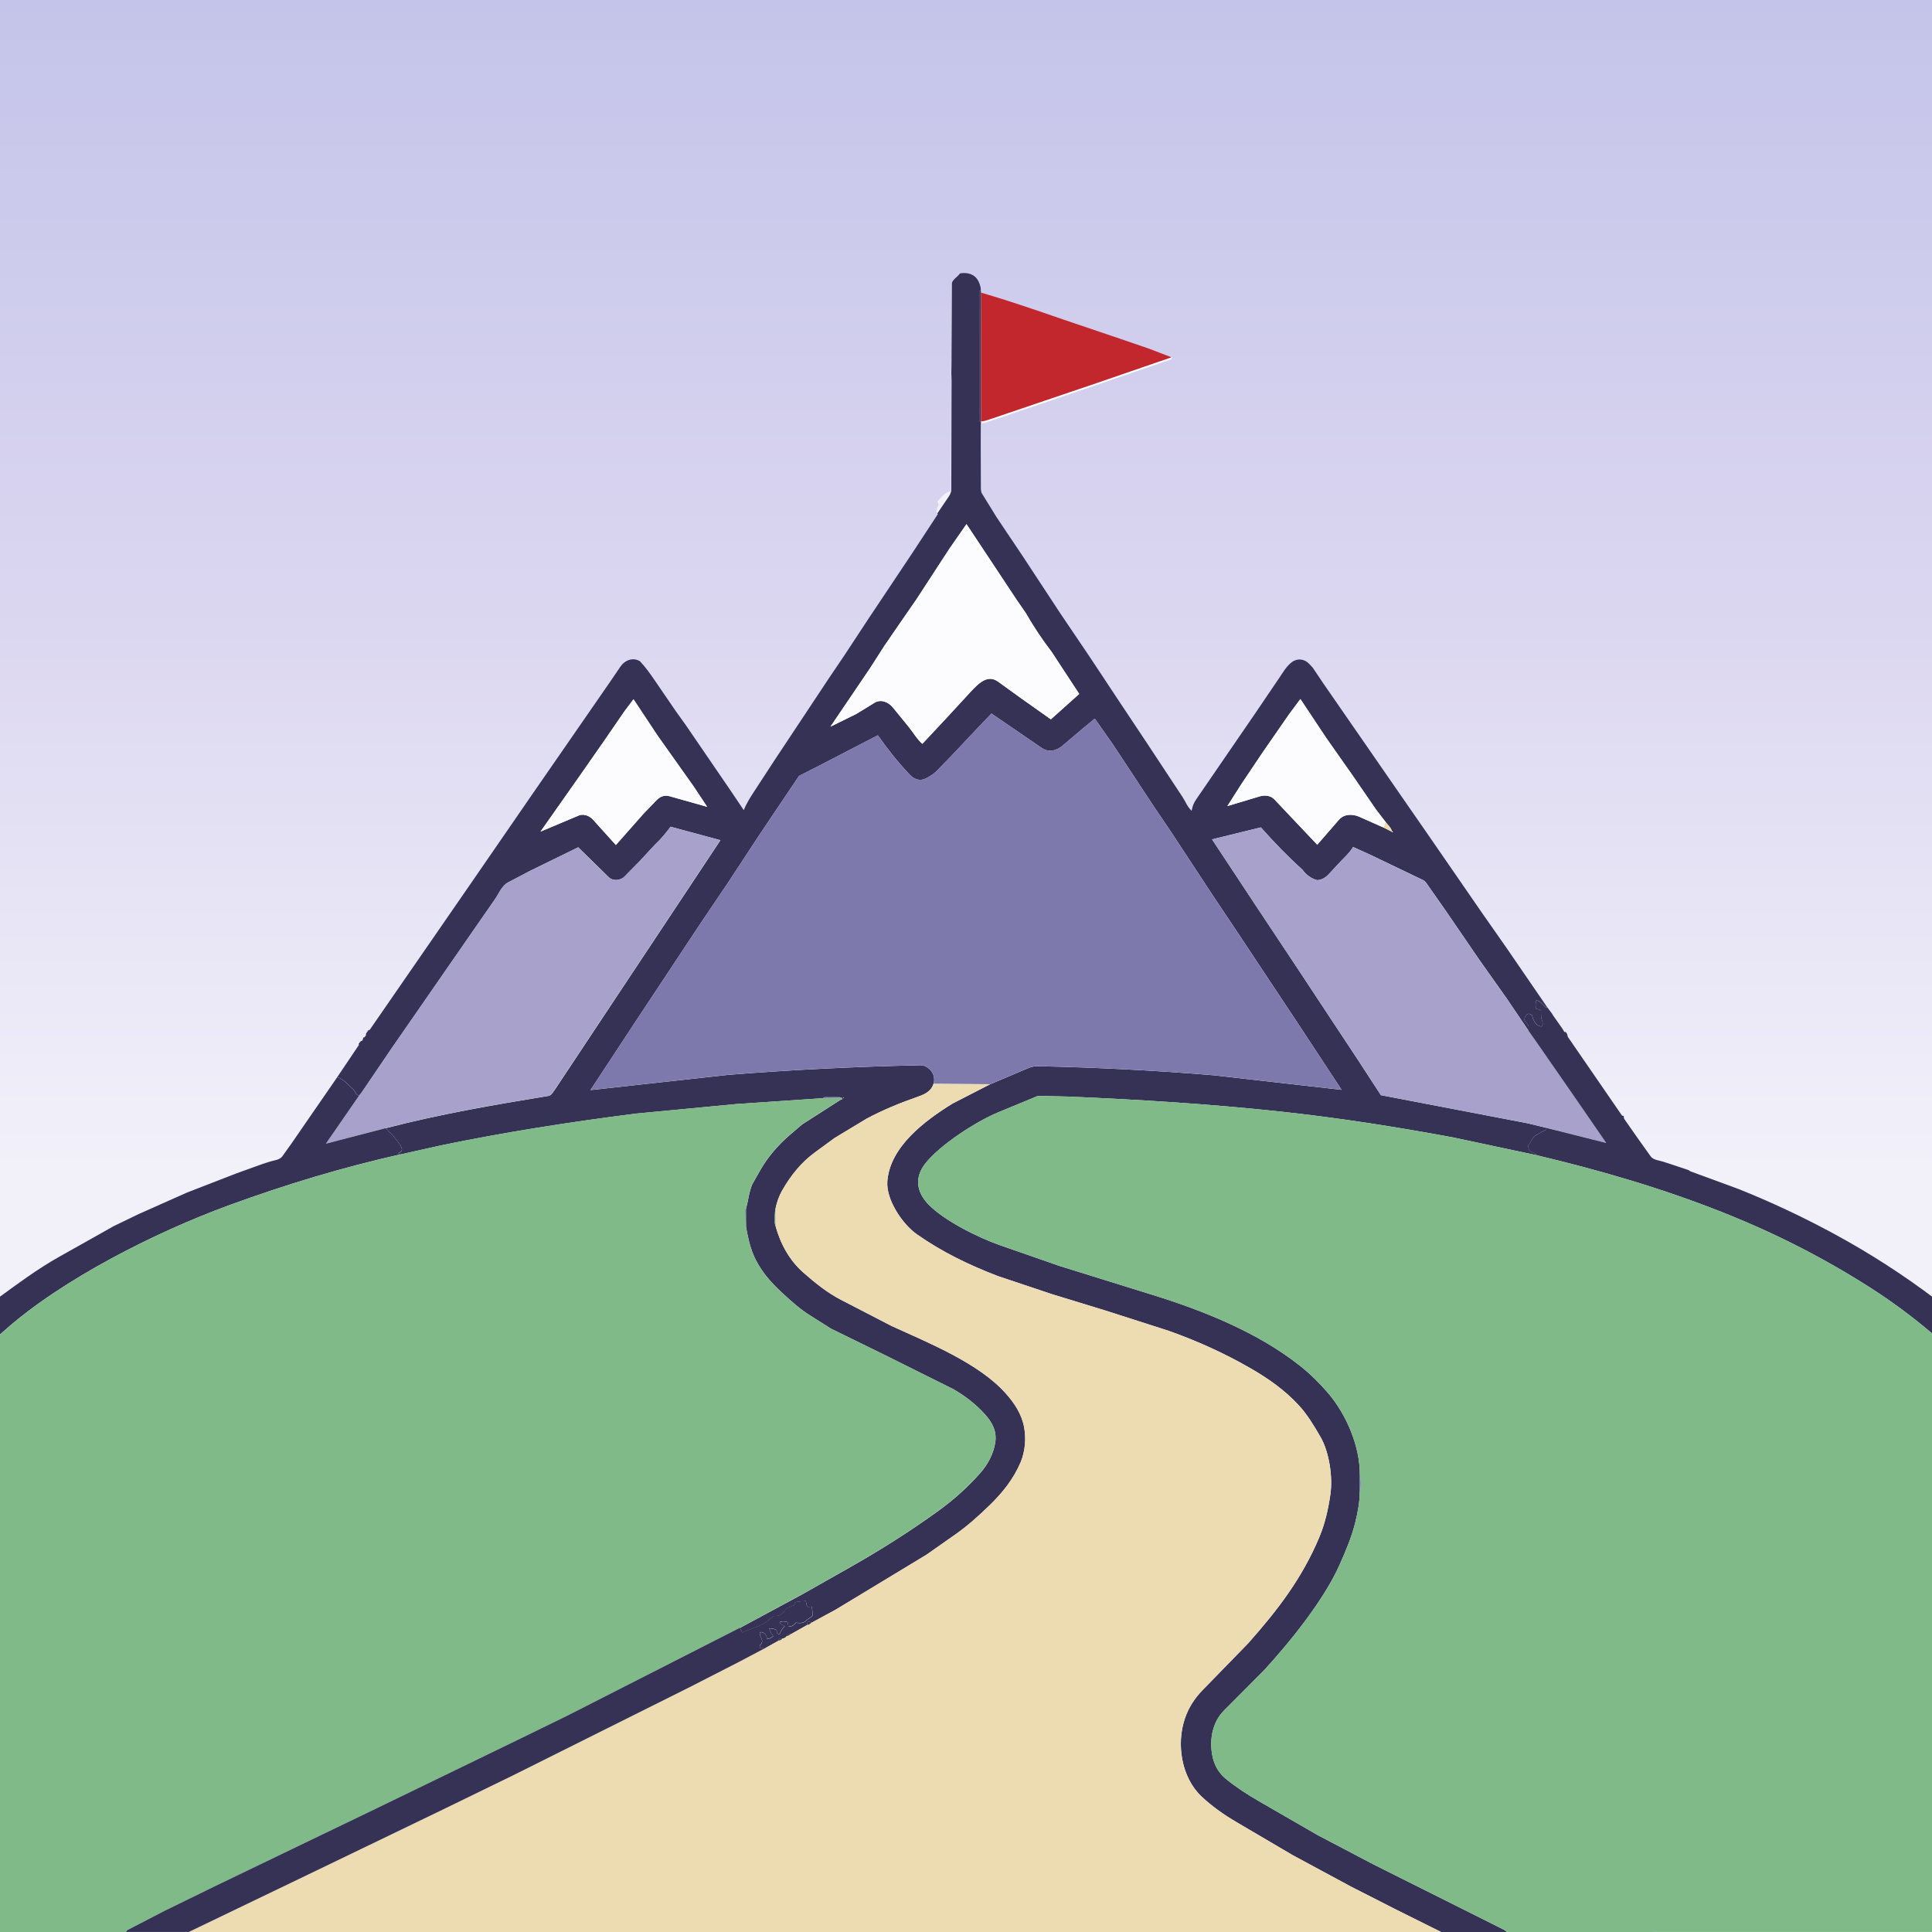
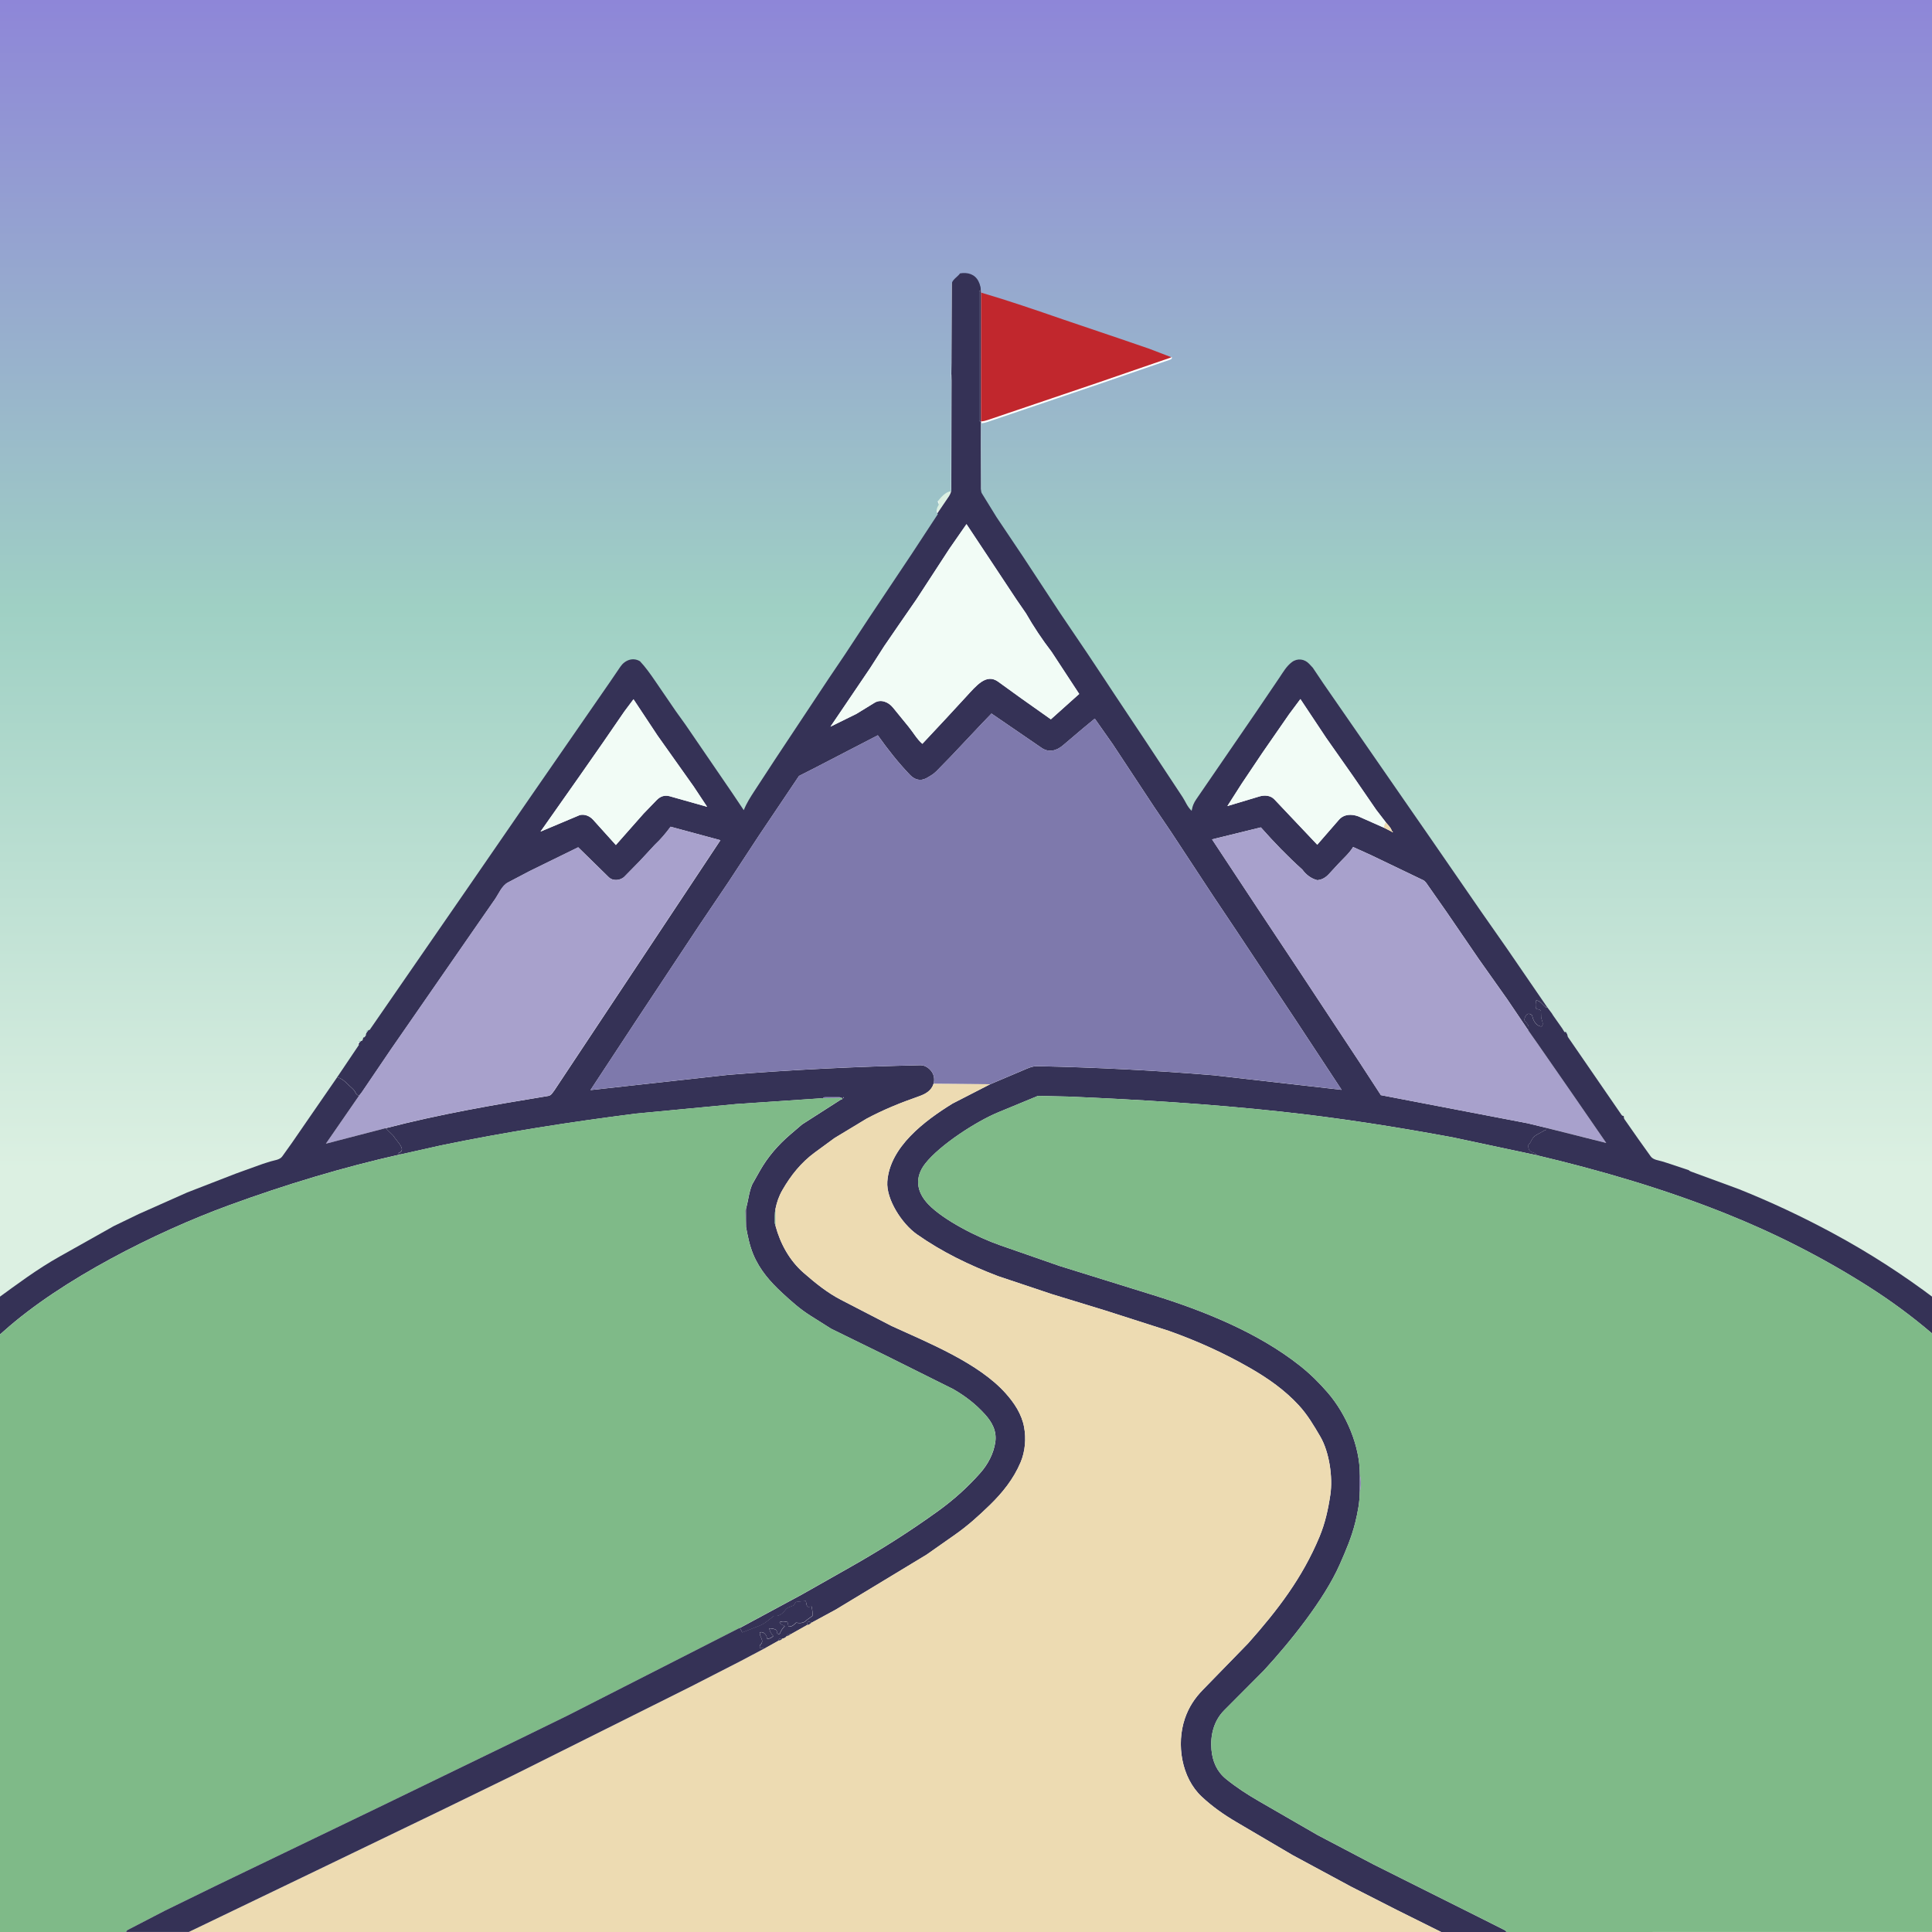
<svg xmlns="http://www.w3.org/2000/svg" id="Layer_1" data-name="Layer 1" viewBox="0 0 1024 1024">
  <defs>
    <style>
      .cls-1 {
        fill: #353256;
      }

      .cls-2 {
        fill: #7E79AC;
      }

      .cls-3 {
        fill: #353256;
      }

      .cls-4 {
-         fill: #FCFCFE;
+         fill: #F2FCF6;
      }

      .cls-5 {
        fill: #353256;
      }

      .cls-6 {
        fill: #EDDBB2;
      }

      .cls-7 {
        fill: #A8A1CC;
      }

      .cls-8 {
        fill: #7FBA88;
      }

      .cls-9 {
-         fill: #F2F1FA;
+         fill: #DCF0E2;
      }

      .cls-10 {
-         fill: #C4C4EA;
+         fill: #8E86D8;
      }

      .cls-11 {
-         fill: #DBD6F0;
+         fill: #9FD0C4;
      }

      .cls-12 {
        fill: #C1272D;
      }
    </style>
    <linearGradient id="skyRamp" gradientUnits="userSpaceOnUse" x1="0" y1="0" x2="0" y2="620">
-       <stop offset="0" stop-color="#C4C4EA" />
-       <stop offset="0.52" stop-color="#DBD6F0" />
-       <stop offset="1" stop-color="#F2F1FA" />
+       <stop offset="0" stop-color="#8E86D8" />
+       <stop offset="0.52" stop-color="#9FD0C4" />
+       <stop offset="1" stop-color="#DCF0E2" />
    </linearGradient>
+     <clipPath id="skyClip">
+       <use href="#skyShape" />
+     </clipPath>
  </defs>
  <g>
    <path class="cls-9" d="M504.12,259.42c0,1.31-.57,2.6-1.38,3.8l-5.66,8.34c-1.06-1.63-.5-3.53.52-5l-.59-1.82c.07.21,3.36-5.16,7.11-5.32Z" />
    <g>
      <path class="cls-5" d="M518.6,148.02c.95,1.84,1.43,3.95,1.43,6.08-.12-.04-.84-.12-.99.14v68.55c-.01.72.75.59.93.55l-.04,12.52.09,21.63c0,.93-.16,2.09.43,3.06l7.78,12.61,13.77,20.52,19.88,30.26,14.76,21.83,8.38,12.62,5.6,8.49,16.86,25.33,19.32,29.27c1.61,2.43,2.38,4.98,4.81,7.28.34-2.34,1.13-4.2,2.48-6.17l31.17-45.43,12.82-18.91c2.03-3,3.74-6.1,6.65-8.3s6.71-1.73,9.19.93l1.89,2.03,5.73,8.53,47.12,68.08,8.49,12.24,27.8,40.29,13.65,19.52,21.36,31.14.07.9c.04.19-.48.45-.7.26l-.73-.63c-1.37-1.17-2.11-2.69-4.39-3.06-.25,1.21-.52,3.15.04,4.51.82.28,2.47.32,2.5,1.33l.1,3.07c.04,1.23,1.76,3.86.16,4.94-2.64-.09-4.38-3.08-4.84-5.46-.18-.96-1.7-1.52-2.6-1.07s-2.01,2.76-1.4,3.61c1.47,1.47,2.58,2.82,1.85,4.98l-11.24-16.61-14.98-21.16-17.1-25-9.51-13.58c-.67-.96-1.66-2.66-2.8-3.21l-27.77-13.33-9.43-4.27c-2.2,3.52-5.1,5.95-7.81,8.89l-5.05,5.47c-1.63,1.77-3.67,3.04-6.15,3.21-3.27-.85-5.9-2.85-7.91-5.6-7.87-7.08-15.02-14.52-21.98-22.37l-25.87,6.35,24.42,36.96,20.83,31.36,16.36,24.78,16.36,24.77,11.52,17.7,77.72,14.9,9.85,2.39c.23.35.26.84.12.99-.13.14-.57.21-.9.4l-3.89,2.14c-1.96,1.08-2.71,2.21-3.57,4.11-.38.83-1.55,1.35-1.26,2.5,1.02,4,2.46,1.83,5.04,4.53l-44.97-9.57c-30.24-5.61-60.38-10.34-91.04-13.65-37.66-4.07-75.14-6.37-112.82-7.98l-16.05-.36-21.07,8.71c-11.57,4.78-30.84,17.23-38.61,27.09-5.73,7.27-4.84,14.91,1.52,21.6,8.13,8.54,26.38,17.68,37.96,21.71l31.6,11.01,49.76,15.47c26.9,8.36,55.49,19.89,77.51,37.28,5.54,4.37,10.3,9.07,14.86,14.34,9.98,11.54,17.15,28.5,17.08,43.55l-.04,9.21c-.02,5.29-1.06,10.74-2.39,16.14-1.94,7.85-5.01,14.97-8.25,22.3-8.18,18.52-26.21,40.95-40.16,56.1l-21.04,21.13c-5.59,5.62-7.43,13.32-6.75,20.96.56,6.2,2.86,11.51,7.72,15.46,5.58,4.53,11.4,8.28,17.69,11.91l30.81,17.79,29.63,15.56,59.14,29.59,10.39,5.24c.51.26.84.57.83,1.01h-34.48s-23.79-11.84-23.79-11.84l-23.97-12.21-30.95-16.69-29.64-17.43c-6.76-3.97-12.84-8.22-18.57-13.57-10.74-10.05-13.54-27.84-8.89-41.45,2.03-5.93,5.16-10.71,9.51-15.17l23.99-24.63c15.59-17.55,28.74-34.66,37.83-56.51,3-7.21,4.61-14.56,5.76-22.32,1.36-9.19-.54-22.54-5.32-30.74-3.42-5.86-6.8-11.61-11.45-16.64-7.42-8.03-16.08-14.12-25.57-19.6-13.87-8-28.2-14.46-43.31-19.83l-33.47-10.73-28.39-8.69-28.6-9.57c-15.24-5.82-29.66-12.77-43.03-22.17-7.94-5.58-16.33-18.53-15.68-27.92,1.27-18.35,19.69-32.2,34.57-41.39l19.91-10.22,16.84-7.14c2.41-1.02,5.29-2.51,8.15-2.45,31.37.66,62.36,2.23,93.71,4.84l67.6,7.7-24.47-37.19-12.43-18.71-19-28.65-12.1-18.08-22.45-34.15-8.95-13.22-21.89-33.18-9.54-13.57-6.34,5.23-10.56,8.96c-3.37,2.85-7.42,3.97-11.28,1.32l-26.57-18.2-5.24,5.45-16.28,17.26-7.7,7.89c-1.48,1.52-3.5,2.64-5.29,3.66-3.27,1.77-6.35.73-8.78-1.83-6.18-6.49-11.62-13.37-16.96-20.9l-32.72,16.94-9.05,4.61-21.15,31.45-16.11,24.56-15.38,22.8-33.15,50.06-24.74,37.62,73.15-8.08c34.06-2.73,67.7-4.37,101.7-5.09,2.63-.06,4.71,1.72,5.8,3.12,1.59,2.04,1.82,4.66,1.18,6.77-1.11,3.62-4.26,5.4-7.81,6.63-9.57,3.33-18.79,7.07-27.74,11.86l-16.89,10.21-10.41,7.62c-7.3,5.34-12.75,12.17-17.21,19.91-1.91,3.32-2.96,6.43-3.7,9.99-.5,2.39-.32,4.87-.36,7.62l.41,1.52c2.51,9.31,7.38,18.27,14.85,24.78,6.3,5.48,12.48,10.52,19.84,14.33l26.81,13.86c19.82,9.04,46.27,19.75,60.49,35.72,4.6,5.16,8.43,10.96,9.72,17.81,1.16,6.15.59,12.93-1.85,18.73-3.7,8.8-9.61,16.15-16.35,22.69-5.94,5.77-11.72,10.97-18.45,15.69l-15.07,10.58-48.04,29.07-12.9,7c-.47-.38-1.18-.62-1.63-.52-.67.14-.8,1.02-.48,1.62l-8.71,4.9c-1.14-.05-1.98.21-2.45,1.2-.3.63-1.45,1.19-2.13,1.19h-1.3c-.52-.01-.74.59-.73,1.11l-6.4,3.58-3.18.41c-.62.11-.59-1.27-.13-1.71,2.57-2.44-.82-4.41-.19-6.7,1.97-.49,3.63,1.33,3.8,3.4,1.53.06,2.46-.61,3.28-1.41-1.28-1.33-1.76-2.48-2.2-4.11,1.41.16,2.99.16,3.87,1.07.31.33.32,1.15.37,1.45.07.45,1.25.75,1.48.18.63-1.53,1.21-2.43,2.55-3.91-1.11-.62-2.03-.59-2.75-1.98,1.42-.7,2.81-.49,4.24-.08l.51,2.4c1.97.1,3.07-1.21,3.99-2.1,1.97.33,4.07.4,5.67-1.42l3.04-2.2c.23-1.65-.2-3.36-.47-5.04-.55.13-1.69.54-2.06.18-.76-.74-.77-1.91-1-3.08l-4.87.5c-.82.08-1.08,1.52-1.51,1.83-1.49.84-3.31.96-4.32,2.28-1.53,1.99-3.43,3.78-6.17,3.34l-3.72,2.88c-1.34,1.03-2.48,1.76-4.13,2.4l-8.95,3.51-1.27-2.43,32.47-17.5,25.65-14.52c16.35-9.25,31.88-19.06,47.12-30.08,8.2-5.93,15.44-12.47,22.13-20,4.13-4.65,7.15-10.45,8-16.45.84-5.91-1.83-10.62-5.46-14.63-4.99-5.52-10.37-9.65-16.82-13.38l-35.47-17.68-29.27-14.34-11.07-6.98c-5.49-3.46-9.98-7.51-14.72-11.88-6.48-5.97-12.08-12.33-15.51-20.61-1.94-4.69-2.91-9.61-3.8-14.41l.1-10.18c1.1-4.03,1.43-8.39,3.18-12.47l3.98-7.05c4.22-7.48,9.71-13.81,16.19-19.36l6.25-5.35,20.81-13.33c.67.15.84-.64.16-.7-.31-.18-.72-.39-1.25-.39h-7.6c-.53-.01-.88.2-.97.51l-46.14,3.12-53.07,5.05c-34.81,4.44-69.06,9.76-103.37,16.86l-21.06,4.71c-.5.05-1.1.25-1.43-.65,4.54-1.54-.55-5.74-2.82-9.3l-3.98-3.87c28.46-7.41,57.13-12.35,86.15-17.1,1.7-.28,2.28-1.71,3.3-2.98l88-132.58-26.4-7.14c-2.64,3.55-5.23,6.64-8.33,9.53l-7.97,8.6-8.46,8.62c-2.26,1.79-5.85,2.14-8.06-.02l-16.16-15.83-25.66,12.57-11.55,6.07c-3.26,1.71-4.87,5.97-6.96,8.98l-9.71,13.98-31.57,45.57-13.79,19.9-15.38,22.68-1.45,1.89c-1-.15-1.58-.78-1.95-1.6-.76-1.67-2.11-2.55-3.33-3.72-2.08-1.98-3.9-4.01-6.9-4.56l12.19-18.11c.63-.51.96-1.31,1.48-1.97.38-.48.91-1.22.5-1.82,1.1.13,1.28-.74,1.74-1.38l1.86-2.62,1.28-1.85,51.83-75.04,32.55-47.24,41.81-60.42,5.46-8.02c2.35-3.46,6.58-5.14,10.37-2.89,3,3.18,5.54,6.78,8.01,10.4l11.02,16.11,5.03,7,24.68,36.07,6.28,9.35c1.55-3.86,3.53-6.89,5.66-10.16l10.73-16.43,28.78-43.39,8.33-12.33,13.15-19.99,22.45-33.62,13.19-20.11.56-.82,5.66-8.34c.81-1.2,1.38-2.49,1.38-3.8l.13-57.63-.07-2.78-.05-.95.09-5.85.14-42.22c0-2.66,3.22-4.17,4.5-6.08,4.1-.7,7.85.45,9.74,4.11ZM502.02,380.17l10.01-10.85c5.54-6,10.73-12.56,17.03-8.01l11.93,8.62,16,11.32,15.02-13.45-14.61-22.3c-5.08-6.61-9.51-13.27-13.63-20.46l-5.13-7.45-13.19-19.92-13.18-19.87-9.05,13.03-17.38,26.68-9.44,13.66-7.75,11.3-7.45,11.62-10.74,15.86-10.29,15.19,13.75-6.77,9.63-5.91c3.17-1.95,7.18-.59,9.73,2.54l8.3,10.18c2.5,3.07,4.33,6.45,7.29,9.06l13.17-14.08ZM326.42,447.87l14.71-16.65,6.89-7.13c1.94-2.01,4.27-2.82,6.89-2.08l19.88,5.61-7.16-10.81-19.13-26.97-12.73-19.22-4.76,6.34-11.23,16.33-12.37,17.73-20.93,29.75,20.88-8.79c2.7-.55,5.26.57,7.04,2.55l12.02,13.34ZM733.56,438.72l3.73,1.89.35-.33c-.45-1.74-1.98-2.98-3.06-4.38l-5.12-6.64-12.26-17.84-14.29-20.34-13.67-20.56-5.98,8.03-14.15,20.43-11.08,16.52-7.49,11.73,17.06-5.12c2.66-.8,5.83-.55,7.82,1.55l22.76,24.05,11.46-13.18c2.68-3.08,6.7-3.18,10.39-1.82l13.54,6.01ZM738.24,440.71l-.62.17c.17.39.66.26.62-.17ZM447.04,581.52l-.25.25.25.25.25-.25-.25-.25Z" />
      <path class="cls-2" d="M524.76,574.67l-29.99-.21c.65-2.11.41-4.72-1.18-6.77-1.09-1.39-3.17-3.17-5.8-3.12-34.01.72-67.65,2.35-101.7,5.09l-73.15,8.08,24.74-37.62,33.15-50.06,15.38-22.8,16.11-24.56,21.15-31.45,9.05-4.61,32.72-16.94c5.34,7.53,10.77,14.41,16.96,20.9,2.43,2.56,5.51,3.6,8.78,1.83,1.78-1.02,3.8-2.14,5.29-3.66l7.7-7.89,16.28-17.26,5.24-5.45,26.57,18.2c3.86,2.65,7.92,1.53,11.28-1.32l10.56-8.96,6.34-5.23,9.54,13.57,21.89,33.18,8.95,13.22,22.45,34.15,12.1,18.08,19,28.65,12.43,18.71,24.47,37.19-67.6-7.7c-31.34-2.61-62.34-4.17-93.71-4.84-2.86-.06-5.74,1.43-8.15,2.45l-16.84,7.14Z" />
      <path class="cls-7" d="M810.01,546.1l5.09,7.25,17.66,25.46,18.59,26.96-31.9-8.02-9.85-2.39-77.72-14.9-11.52-17.7-16.36-24.77-16.36-24.78-20.83-31.36-24.42-36.96,25.87-6.35c6.96,7.86,14.11,15.29,21.98,22.37,2.02,2.75,4.64,4.75,7.91,5.6,2.47-.17,4.52-1.44,6.15-3.21l5.05-5.47c2.71-2.94,5.61-5.37,7.81-8.89l9.43,4.27,27.77,13.33c1.14.55,2.13,2.25,2.8,3.21l9.51,13.58,17.1,25,14.98,21.16,11.24,16.61Z" />
      <path class="cls-4" d="M502.02,380.17l-13.17,14.08c-2.96-2.61-4.78-5.99-7.29-9.06l-8.3-10.18c-2.54-3.12-6.55-4.48-9.73-2.54l-9.63,5.91-13.75,6.77,10.29-15.19,10.74-15.86,7.45-11.62,7.75-11.3,9.44-13.66,17.38-26.68,9.05-13.03,13.18,19.87,13.19,19.92,5.13,7.45c4.13,7.19,8.55,13.85,13.63,20.46l14.61,22.3-15.02,13.45-16-11.32-11.93-8.62c-6.3-4.55-11.48,2-17.03,8.01l-10.01,10.85Z" />
      <path class="cls-4" d="M326.42,447.87l-12.02-13.34c-1.78-1.98-4.34-3.11-7.04-2.55l-20.88,8.79,20.93-29.75,12.37-17.73,11.23-16.33,4.76-6.34,12.73,19.22,19.13,26.97,7.16,10.81-19.88-5.61c-2.62-.74-4.94.07-6.89,2.08l-6.89,7.13-14.71,16.65Z" />
      <path class="cls-11" d="M830.99,548.55l-1.73-2.46c.34-.16.71-.23,1.16-.08l.58,2.55Z" />
      <path class="cls-7" d="M204.37,597.94l-31.63,8.23,17.59-25.47,1.45-1.89,15.38-22.68,13.79-19.9,31.57-45.57,9.71-13.98c2.09-3.01,3.7-7.27,6.96-8.98l11.55-6.07,25.66-12.57,16.16,15.83c2.21,2.16,5.81,1.82,8.06.02l8.46-8.62,7.97-8.6c3.1-2.89,5.69-5.98,8.33-9.53l26.4,7.14-88,132.58c-1.02,1.27-1.6,2.7-3.3,2.98-29.02,4.75-57.69,9.69-86.15,17.1Z" />
      <g>
        <path class="cls-1" d="M520.03,154.1l-.07,69.24c-.17.04-.94.17-.94-.55v-68.55c.17-.26.88-.18,1-.14Z" />
        <path class="cls-12" d="M621.24,188.5c-.08.49-.47.94-.98,1.12l-16.77,5.76-20.61,7.11-59.07,20.03c-1.33.45-2.71.83-3.85.82l.07-69.24c14.56,4.27,28.81,9.17,43.43,14.22l30.77,10.42,14.98,5.14,12.04,4.62Z" />
      </g>
      <g>
        <path class="cls-4" d="M734.57,435.9c-.83.84-.94,1.81-1.01,2.82l-13.54-6.01c-3.69-1.37-7.71-1.26-10.39,1.82l-11.46,13.18-22.76-24.05c-1.99-2.1-5.15-2.35-7.82-1.55l-17.06,5.12,7.49-11.73,11.08-16.52,14.15-20.43,5.98-8.03,13.67,20.56,14.29,20.34,12.26,17.84,5.12,6.64Z" />
        <path class="cls-6" d="M733.56,438.72c.07-1.01.18-1.98,1.01-2.82,1.08,1.4,2.61,2.64,3.06,4.38l.6.43c.03.43-.45.56-.62.17-.04-.1-.14-.17-.33-.27l-3.73-1.89Z" />
      </g>
    </g>
    <path class="cls-11" d="M195.92,544.92l-1.86,2.62c-.19-.63-.27-1.48.15-2.12.27-.41,1.04-.65,1.71-.5Z" />
    <path class="cls-11" d="M191.82,550.73c-.52.66-.85,1.46-1.48,1.97-.62-.46-.83-1.42-.22-1.78.39-.23,1.13-.26,1.7-.19Z" />
    <g>
      <path class="cls-3" d="M819.97,532.72l2.45,3.27.89,1.4,4.65,6.6,1.29,2.1,1.73,2.46,28.57,41.51c.3.43.98.46,1.21.47-.09.42-.15,1.13.21,1.64l7.3,10.44,6.64,9.3c1.37,1.92,4.25,2.08,6.23,2.71l2.25.71,11.7,3.88c.36.4.73.58,1.33.8l25.07,9.21c17.11,6.83,33.89,14.72,50.06,23.46,18.91,10.21,36.94,21.8,54.09,34.76l.02,20.33c-.54-.4-1.15-.6-1.75-1.11-10.55-8.97-21.4-17-33.2-24.52-24.13-15.38-49.61-28.36-76.28-39.01-32.42-12.95-65.79-22.71-99.46-30.7-2.58-2.7-4.02-.52-5.04-4.53-.29-1.15.88-1.67,1.26-2.5.87-1.89,1.61-3.03,3.57-4.11l3.89-2.14c.33-.18.77-.25.9-.4.14-.15.11-.64-.12-.99l31.9,8.02-18.59-26.96-17.66-25.46-5.09-7.25c.73-2.16-.38-3.52-1.85-4.98-.61-.85.53-3.18,1.4-3.61s2.42.11,2.6,1.07c.46,2.38,2.21,5.37,4.84,5.46,1.61-1.08-.11-3.71-.16-4.94l-.1-3.07c-.03-1.02-1.68-1.05-2.5-1.33-.56-1.35-.29-3.29-.04-4.51,2.28.38,3.03,1.9,4.39,3.06l.73.63c.22.19.74-.07.7-.26l-.07-.9Z" />
      <path class="cls-3" d="M190.33,580.7l-17.59,25.47,31.63-8.23,3.98,3.87c2.28,3.56,7.37,7.76,2.82,9.3.33.9.94.71,1.43.65-30.9,6.91-61.24,16.09-91.22,27.05-38.75,14.17-88.56,39.24-119.14,66.51-1.34,1.19-2.48,2.34-3.92,2.97v-20.8c10.68-7.79,21.39-15.81,33.28-22.49l25.99-14.6,2.68-1.52,13.4-6.48,25.59-11.38,25.65-9.95,4.52-1.64,9.9-3.57,4.05-1.28c1.95-.62,4.93-.8,6.24-2.64l5.23-7.33,8.82-12.8,14.49-20.99c3,.56,4.82,2.58,6.9,4.56,1.23,1.17,2.57,2.05,3.33,3.72.37.82.95,1.45,1.95,1.6Z" />
      <g>
        <path class="cls-8" d="M814.98,612.41c33.67,7.99,67.04,17.75,99.46,30.7,26.67,10.65,52.15,23.64,76.28,39.01,11.8,7.52,22.66,15.55,33.2,24.52.61.51,1.21.71,1.75,1.11v316.21s-227.37.04-227.37.04c0-.43-.32-.75-.83-1.01l-10.39-5.24-59.14-29.59-29.63-15.56-30.81-17.79c-6.28-3.63-12.11-7.39-17.69-11.91-4.86-3.95-7.16-9.26-7.72-15.46-.69-7.64,1.16-15.34,6.75-20.96l21.04-21.13c13.95-15.15,31.98-37.59,40.16-56.1,3.24-7.34,6.31-14.45,8.25-22.3,1.33-5.4,2.37-10.85,2.39-16.14.74-2.6.73-6.59.04-9.21.06-15.06-7.1-32.01-17.08-43.55-4.56-5.27-9.32-9.97-14.86-14.34-22.02-17.39-50.61-28.92-77.51-37.28l-49.76-15.47-31.6-11.01c-11.58-4.03-29.83-13.17-37.96-21.71-6.37-6.69-7.25-14.33-1.52-21.6,7.77-9.86,27.04-22.31,38.61-27.09l21.07-8.71,16.05.36c37.68,1.61,75.16,3.9,112.82,7.98,30.66,3.32,60.8,8.04,91.04,13.65l44.97,9.57Z" />
        <path class="cls-2" d="M720.69,790.8l.04-9.21c.7,2.62.7,6.61-.04,9.21Z" />
      </g>
      <g>
        <path class="cls-8" d="M436.25,582.02l9.82-.12c.68.06.51.85-.16.7l-20.81,13.33-6.25,5.35c-6.48,5.55-11.97,11.88-16.19,19.36l-3.98,7.05c-1.75,4.08-2.08,8.44-3.18,12.47l-.41,1.52.31,8.66c.89,4.8,1.86,9.72,3.8,14.41,3.43,8.27,9.02,14.64,15.51,20.61,4.74,4.36,9.24,8.42,14.72,11.88l11.07,6.98,29.27,14.34,35.47,17.68c6.44,3.74,11.82,7.86,16.82,13.38,3.63,4.01,6.29,8.72,5.46,14.63-.85,5.99-3.87,11.8-8,16.45-6.68,7.52-13.93,14.07-22.13,20-15.24,11.02-30.77,20.83-47.12,30.08l-25.65,14.52-32.47,17.5-91.16,46.42-24.72,12.09-76.27,36.99-85.62,41.24-27.02,13.21-19.47,10.09c-.59.31-.84.65-1.06,1.16H-1.68s0-315.7,0-315.7c1.44-.63,2.58-1.78,3.92-2.97,30.59-27.27,80.39-52.34,119.14-66.51,29.98-10.96,60.32-20.14,91.22-27.05l21.06-4.71c34.3-7.1,68.55-12.42,103.37-16.86l53.07-5.05,46.14-3.12Z" />
        <polygon class="cls-3" points="395.4 650.33 395.09 641.67 395.5 640.15 395.4 650.33" />
      </g>
      <path class="cls-2" d="M446.07,581.9l-9.82.12c.09-.31.45-.52.97-.52h7.6c.52.01.93.23,1.25.4Z" />
      <g>
        <path class="cls-6" d="M524.76,574.67l-19.91,10.22c-14.89,9.19-33.3,23.04-34.57,41.39-.65,9.38,7.74,22.34,15.68,27.92,13.37,9.4,27.79,16.35,43.03,22.17l28.6,9.57,28.39,8.69,33.47,10.73c15.11,5.37,29.44,11.84,43.31,19.83,9.5,5.47,18.16,11.56,25.57,19.6,4.64,5.03,8.03,10.78,11.45,16.64,4.79,8.2,6.68,21.55,5.32,30.74-1.15,7.77-2.76,15.11-5.76,22.32-9.09,21.85-22.24,38.97-37.83,56.51l-23.99,24.63c-4.34,4.46-7.48,9.24-9.51,15.17-4.66,13.6-1.86,31.39,8.89,41.45,5.73,5.36,11.81,9.6,18.57,13.57l29.64,17.43,30.95,16.69,23.97,12.21,23.79,11.84H100.08s67.79-32.62,67.79-32.62l65.61-31.65,38.51-18.76,93.95-46.92,26.24-13.44,14.1-7.46,6.4-3.58c.8-.13,1.56-.43,2.03-1.11.67,0,1.83-.56,2.13-1.19.97-.21,1.68-.77,2.45-1.2l8.71-4.9c.9.09,1.5-.76,2.11-1.09l12.9-7,48.04-29.07,15.07-10.58c6.73-4.72,12.51-9.92,18.45-15.69,6.74-6.55,12.64-13.89,16.35-22.69,2.44-5.79,3.01-12.57,1.85-18.73-1.29-6.85-5.13-12.65-9.72-17.81-14.22-15.98-40.67-26.68-60.49-35.72l-26.81-13.86c-7.36-3.8-13.54-8.85-19.84-14.33-7.47-6.5-12.35-15.47-14.85-24.78l-.05-9.14c.74-3.56,1.79-6.67,3.7-9.99,4.46-7.74,9.9-14.57,17.21-19.91l10.41-7.62,16.89-10.21c8.95-4.78,18.17-8.52,27.74-11.86,3.55-1.23,6.7-3.01,7.81-6.63l29.99.21Z" />
        <path class="cls-1" d="M406.28,873.13l-14.1,7.46-26.24,13.44-93.95,46.92-38.51,18.76-65.61,31.65-67.79,32.62h-33.26c.23-.52.47-.86,1.06-1.17l19.47-10.09,27.02-13.21,85.62-41.24,76.27-36.99,24.72-12.09,91.16-46.42,1.27,2.43,8.95-3.51c1.65-.65,2.79-1.37,4.13-2.4l3.72-2.88c2.74.44,4.64-1.35,6.17-3.34,1.01-1.32,2.84-1.44,4.32-2.28.43-.31.7-1.74,1.51-1.83l4.87-.5c.23,1.17.24,2.34,1,3.08.37.36,1.5-.05,2.06-.18.27,1.68.7,3.39.47,5.04l-3.04,2.2c-1.59,1.81-3.69,1.74-5.67,1.42-.93.89-2.02,2.2-3.99,2.1l-.51-2.4c-1.43-.41-2.82-.63-4.24.08.72,1.39,1.64,1.35,2.75,1.98-1.34,1.47-1.91,2.38-2.55,3.91-.24.57-1.41.27-1.48-.18-.05-.3-.05-1.12-.37-1.45-.88-.92-2.46-.92-3.87-1.07.45,1.63.93,2.78,2.2,4.11-.81.8-1.75,1.47-3.28,1.41-.17-2.07-1.84-3.89-3.8-3.4-.63,2.29,2.76,4.27.19,6.7-.47.44-.49,1.82.13,1.71l3.18-.41Z" />
        <path class="cls-8" d="M411.05,649.82l-.41-1.52c.05-2.75-.13-5.24.36-7.62l.05,9.14Z" />
        <path class="cls-1" d="M430.11,860.07c-.61.33-1.21,1.18-2.11,1.09-.32-.6-.19-1.47.48-1.62.45-.1,1.16.15,1.63.52Z" />
        <path class="cls-1" d="M414.71,868.45c-.47.67-1.23.98-2.03,1.11-.01-.52.21-1.12.73-1.12h1.3Z" />
        <path class="cls-1" d="M419.29,866.06c-.76.43-1.47.99-2.45,1.2.47-.99,1.31-1.25,2.45-1.2Z" />
      </g>
      <rect class="cls-2" x="446.86" y="581.59" width=".35" height=".35" transform="translate(-280.43 486.48) rotate(-45)" />
    </g>
  </g>
-   <path class="cls-10" style="fill:url(#skyRamp)" d="M4-2.43H-.8c-.2,0-.8-.11-.89.03-.09.15-.03.47-.03,1.15v689.75c10.69-7.79,21.39-15.81,33.28-22.49l25.99-14.6,2.68-1.52,13.4-6.48,25.59-11.38,25.65-9.95,4.52-1.64,9.9-3.57,4.05-1.28c1.95-.62,4.93-.8,6.24-2.64l5.23-7.33,8.82-12.8,14.49-20.99,12.19-18.11c-.62-.46-.83-1.42-.22-1.78.39-.23,1.13-.26,1.7-.19.38-.48.91-1.22.5-1.82,1.1.13,1.28-.74,1.74-1.38-.19-.63-.27-1.48.15-2.12.27-.41,1.04-.65,1.71-.5l1.28-1.85,51.83-75.04,32.55-47.24,41.81-60.42,5.46-8.02c2.35-3.46,6.58-5.14,10.37-2.89,3,3.18,5.54,6.78,8.01,10.4l11.02,16.11,5.03,7,24.68,36.07,6.28,9.35c1.55-3.86,3.53-6.89,5.66-10.16l10.73-16.43,28.78-43.39,8.33-12.33,13.15-19.99,22.45-33.62,13.19-20.11.56-.82c-1.06-1.63-.5-3.53.52-5l-.59-1.82c.07.21,3.36-5.16,7.11-5.32l.13-57.63-.07-2.78-.05-.95.09-5.85.14-42.22c0-2.66,3.22-4.17,4.5-6.08,4.1-.7,7.85.45,9.74,4.11.95,1.84,1.43,3.95,1.43,6.08,14.56,4.27,28.81,9.17,43.43,14.22l30.77,10.42,14.98,5.14,12.04,4.62c-.08.49-.47.94-.98,1.12l-16.77,5.76-20.61,7.11-59.07,20.03c-1.33.45-2.71.83-3.85.82l-.04,12.52.09,21.63c0,.93-.16,2.09.44,3.06l7.78,12.61,13.77,20.52,19.88,30.26,14.76,21.83,8.38,12.62,5.6,8.49,16.86,25.33,19.32,29.27c1.61,2.43,2.38,4.98,4.81,7.28.34-2.34,1.13-4.2,2.48-6.17l31.17-45.43,12.82-18.91c2.03-3,3.74-6.1,6.65-8.3,2.93-2.21,6.71-1.73,9.19.93l1.89,2.03,5.73,8.53,47.12,68.08,8.49,12.24,27.8,40.29,13.65,19.52,21.36,31.14,2.45,3.27.89,1.4,4.65,6.6,1.29,2.1c.34-.16.71-.23,1.16-.08l.58,2.55,28.57,41.51c.3.43.98.46,1.21.47-.09.42-.15,1.13.21,1.64l7.3,10.44,6.64,9.3c1.37,1.92,4.25,2.08,6.23,2.71l2.25.71,11.7,3.88c.36.4.73.58,1.33.8l25.07,9.21c17.11,6.83,33.89,14.72,50.06,23.46,18.91,10.21,36.94,21.8,54.09,34.76l.13-690.85H4Z" />
+   <path id="skyShape" class="cls-10" style="fill:url(#skyRamp)" d="M4-2.43H-.8c-.2,0-.8-.11-.89.03-.09.15-.03.47-.03,1.15v689.75c10.69-7.79,21.39-15.81,33.28-22.49l25.99-14.6,2.68-1.52,13.4-6.48,25.59-11.38,25.65-9.95,4.52-1.64,9.9-3.57,4.05-1.28c1.95-.62,4.93-.8,6.24-2.64l5.23-7.33,8.82-12.8,14.49-20.99,12.19-18.11c-.62-.46-.83-1.42-.22-1.78.39-.23,1.13-.26,1.7-.19.38-.48.91-1.22.5-1.82,1.1.13,1.28-.74,1.74-1.38-.19-.63-.27-1.48.15-2.12.27-.41,1.04-.65,1.71-.5l1.28-1.85,51.83-75.04,32.55-47.24,41.81-60.42,5.46-8.02c2.35-3.46,6.58-5.14,10.37-2.89,3,3.18,5.54,6.78,8.01,10.4l11.02,16.11,5.03,7,24.68,36.07,6.28,9.35c1.55-3.86,3.53-6.89,5.66-10.16l10.73-16.43,28.78-43.39,8.33-12.33,13.15-19.99,22.45-33.62,13.19-20.11.56-.82c-1.06-1.63-.5-3.53.52-5l-.59-1.82c.07.21,3.36-5.16,7.11-5.32l.13-57.63-.07-2.78-.05-.95.09-5.85.14-42.22c0-2.66,3.22-4.17,4.5-6.08,4.1-.7,7.85.45,9.74,4.11.95,1.84,1.43,3.95,1.43,6.08,14.56,4.27,28.81,9.17,43.43,14.22l30.77,10.42,14.98,5.14,12.04,4.62c-.08.49-.47.94-.98,1.12l-16.77,5.76-20.61,7.11-59.07,20.03c-1.33.45-2.71.83-3.85.82l-.04,12.52.09,21.63c0,.93-.16,2.09.44,3.06l7.78,12.61,13.77,20.52,19.88,30.26,14.76,21.83,8.38,12.62,5.6,8.49,16.86,25.33,19.32,29.27c1.61,2.43,2.38,4.98,4.81,7.28.34-2.34,1.13-4.2,2.48-6.17l31.17-45.43,12.82-18.91c2.03-3,3.74-6.1,6.65-8.3,2.93-2.21,6.71-1.73,9.19.93l1.89,2.03,5.73,8.53,47.12,68.08,8.49,12.24,27.8,40.29,13.65,19.52,21.36,31.14,2.45,3.27.89,1.4,4.65,6.6,1.29,2.1c.34-.16.71-.23,1.16-.08l.58,2.55,28.57,41.51c.3.43.98.46,1.21.47-.09.42-.15,1.13.21,1.64l7.3,10.44,6.64,9.3c1.37,1.92,4.25,2.08,6.23,2.71l2.25.71,11.7,3.88c.36.4.73.58,1.33.8l25.07,9.21c17.11,6.83,33.89,14.72,50.06,23.46,18.91,10.21,36.94,21.8,54.09,34.76l.13-690.85H4Z" />
+   <g clip-path="url(#skyClip)">
+ 
+   </g>
</svg>
